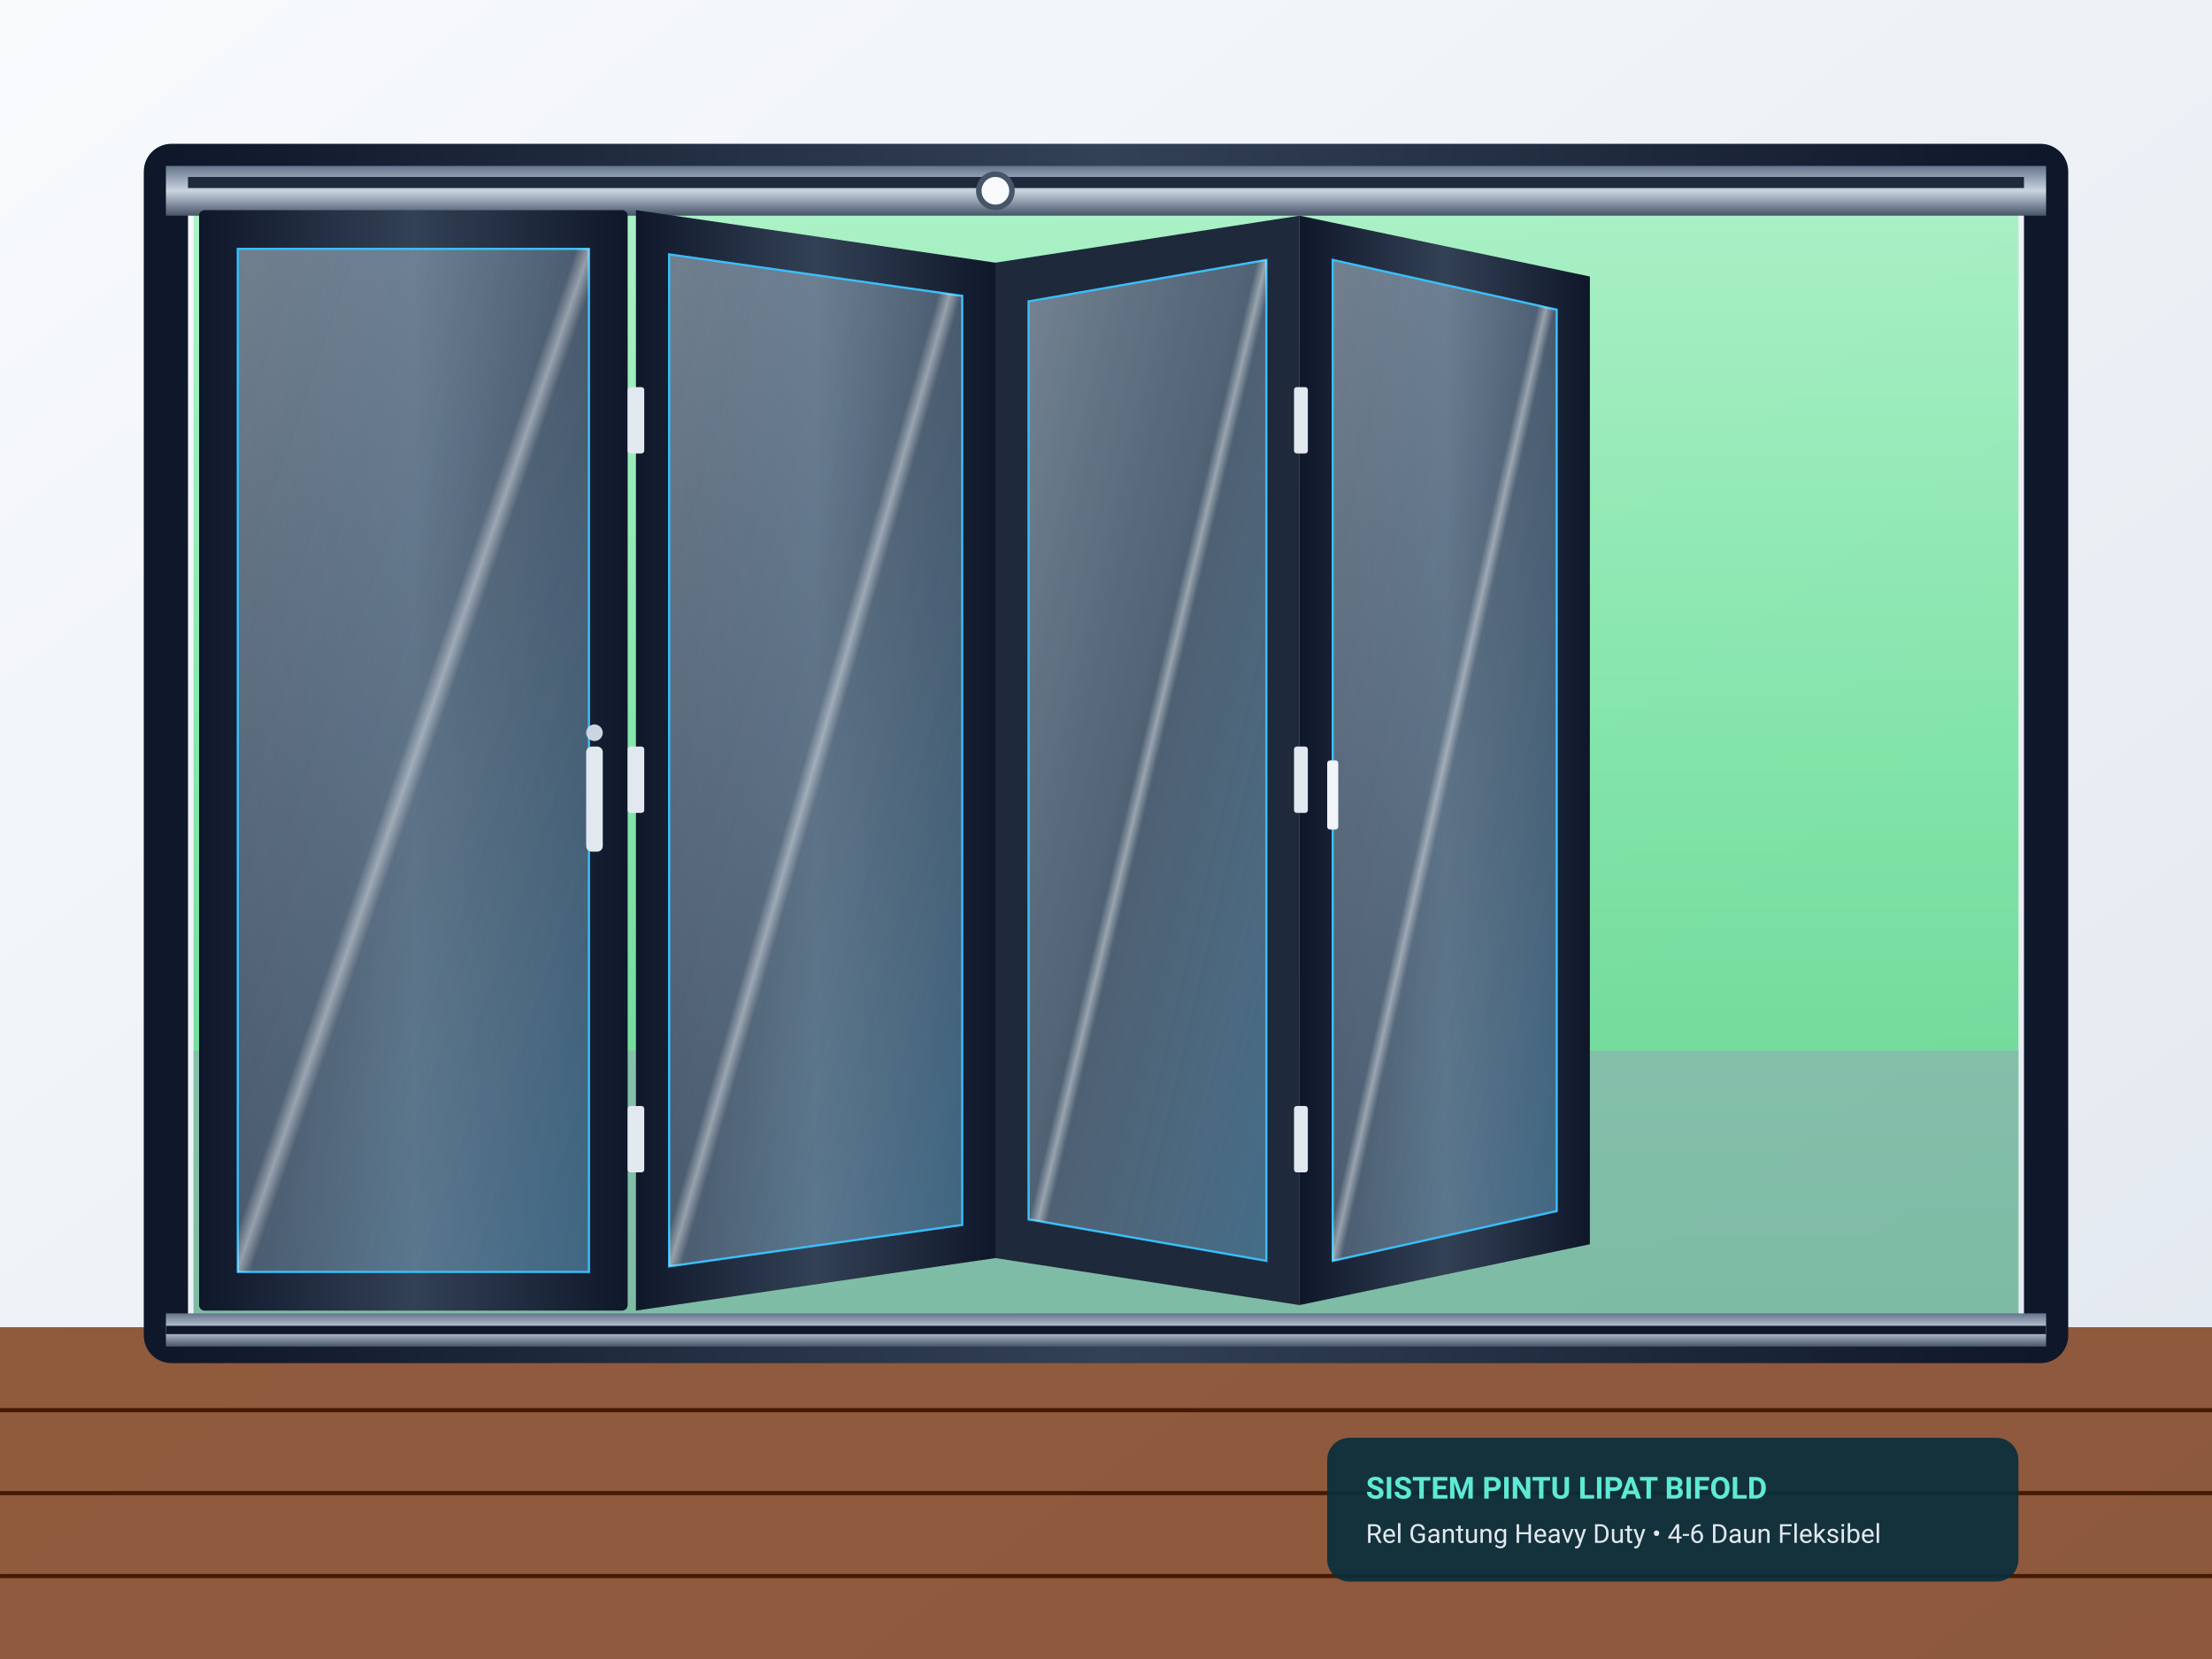
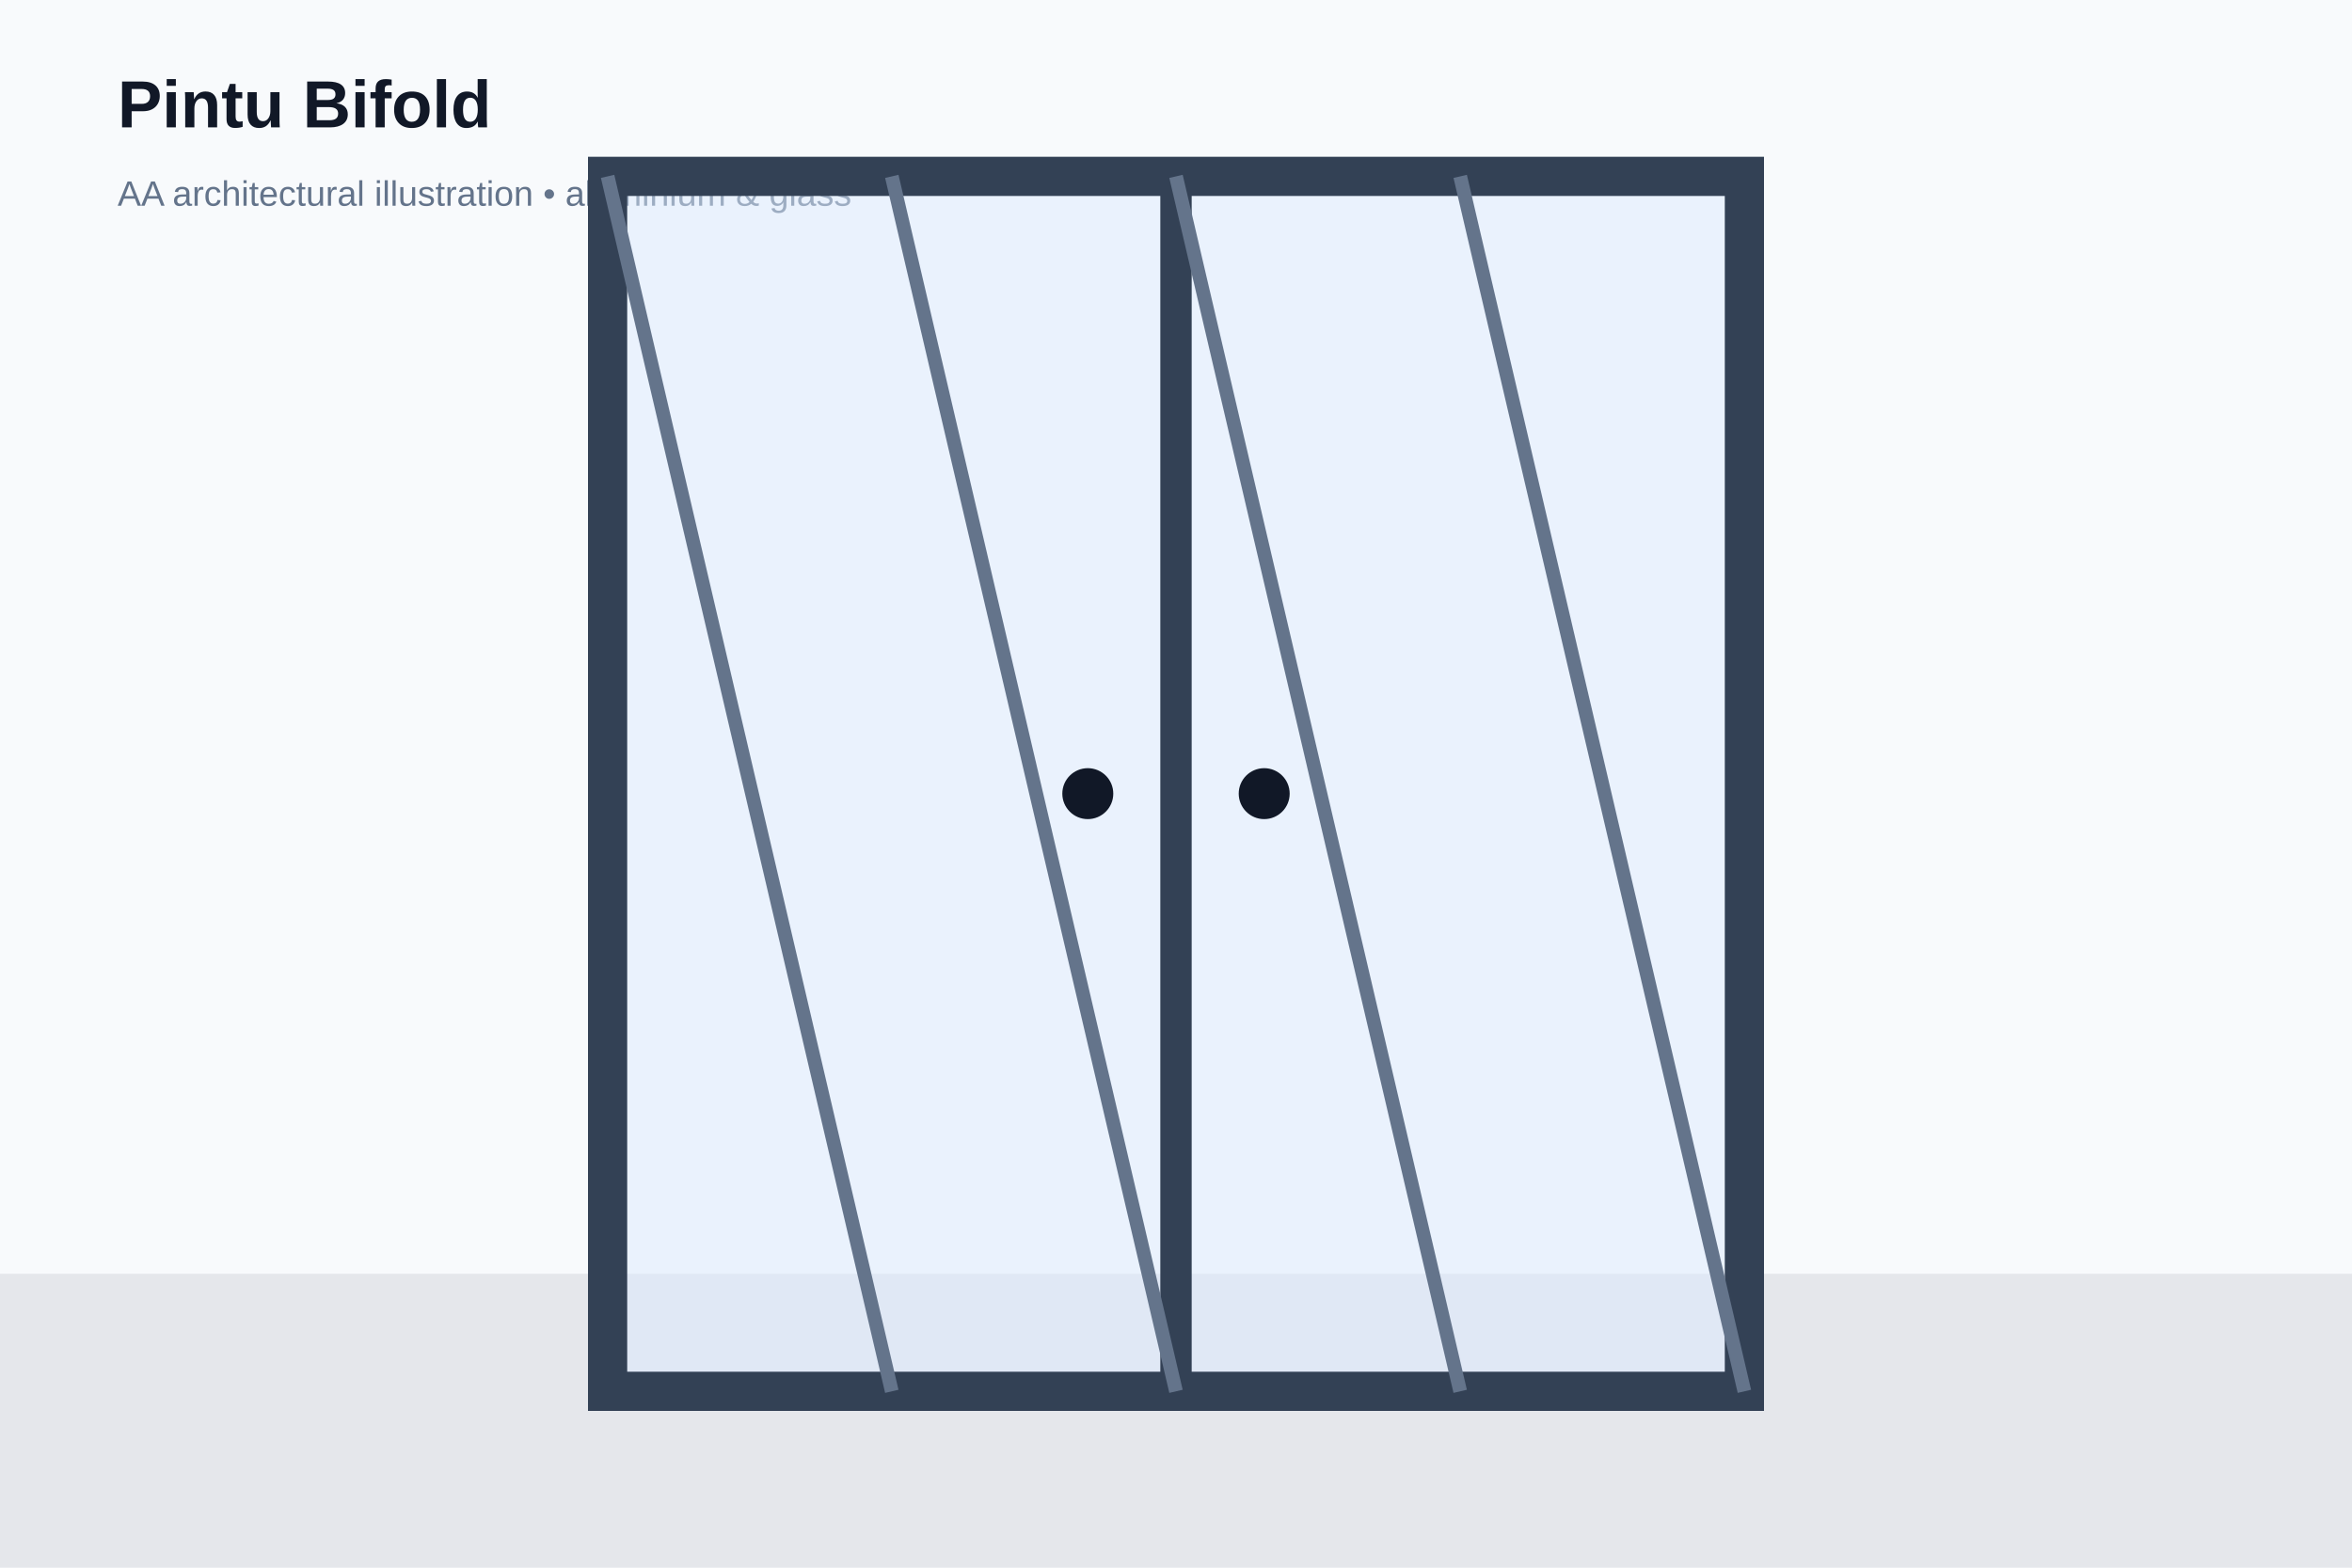
- <svg xmlns="http://www.w3.org/2000/svg" viewBox="0 0 800 600" width="100%" height="100%">
-   <defs>
-     <linearGradient id="wallBg" x1="0" y1="0" x2="1" y2="1">
-       <stop offset="0%" stop-color="#f8fafc" />
-       <stop offset="100%" stop-color="#e2e8f0" />
-     </linearGradient>
-     <linearGradient id="patioBg" x1="0" y1="0" x2="0" y2="1">
-       <stop offset="0%" stop-color="#86efac" />
-       <stop offset="50%" stop-color="#4ade80" />
-       <stop offset="100%" stop-color="#22c55e" />
-     </linearGradient>
-     <linearGradient id="frameDark" x1="0" y1="0" x2="1" y2="0">
-       <stop offset="0%" stop-color="#0f172a" />
-       <stop offset="50%" stop-color="#334155" />
-       <stop offset="100%" stop-color="#0f172a" />
-     </linearGradient>
-     <linearGradient id="glassBifold" x1="0" y1="0" x2="1" y2="1">
-       <stop offset="0%" stop-color="rgba(224, 242, 254, 0.45)" />
-       <stop offset="50%" stop-color="rgba(186, 230, 253, 0.25)" />
-       <stop offset="100%" stop-color="rgba(125, 211, 252, 0.4)" />
-     </linearGradient>
-     <linearGradient id="sheen" x1="0" y1="0" x2="1" y2="1">
-       <stop offset="0%" stop-color="rgba(255, 255, 255, 0)" />
-       <stop offset="48%" stop-color="rgba(255, 255, 255, 0.05)" />
-       <stop offset="50%" stop-color="rgba(255, 255, 255, 0.45)" />
-       <stop offset="52%" stop-color="rgba(255, 255, 255, 0.05)" />
-       <stop offset="100%" stop-color="rgba(255, 255, 255, 0)" />
-     </linearGradient>
-     <linearGradient id="trackMetal" x1="0" y1="0" x2="0" y2="1">
-       <stop offset="0%" stop-color="#64748b" />
-       <stop offset="50%" stop-color="#cbd5e1" />
-       <stop offset="100%" stop-color="#475569" />
-     </linearGradient>
-   </defs>
-   <rect width="800" height="600" fill="url(#wallBg)" />
-   <rect x="0" y="480" width="800" height="120" fill="#78350f" opacity="0.8" />
-   <line x1="0" y1="510" x2="800" y2="510" stroke="#451a03" stroke-width="1.5" />
-   <line x1="0" y1="540" x2="800" y2="540" stroke="#451a03" stroke-width="1.5" />
-   <line x1="0" y1="570" x2="800" y2="570" stroke="#451a03" stroke-width="1.5" />
-   <rect x="70" y="70" width="660" height="410" fill="url(#patioBg)" opacity="0.65" />
-   <rect x="70" y="380" width="660" height="100" fill="#94a3b8" opacity="0.5" />
-   <rect x="60" y="60" width="680" height="425" fill="none" stroke="url(#frameDark)" stroke-width="16" rx="2" />
-   <rect x="60" y="60" width="680" height="18" fill="url(#trackMetal)" />
-   <rect x="68" y="64" width="664" height="4" fill="#1e293b" />
-   <rect x="60" y="475" width="680" height="12" fill="url(#trackMetal)" />
-   <line x1="60" y1="481" x2="740" y2="481" stroke="#0f172a" stroke-width="3" />
-   <g id="panel1">
-     <rect x="72" y="76" width="155" height="398" fill="url(#frameDark)" rx="2" />
-     <rect x="86" y="90" width="127" height="370" fill="url(#glassBifold)" stroke="#38bdf8" stroke-width="0.8" />
-     <rect x="86" y="90" width="127" height="370" fill="url(#sheen)" />
-     <rect x="212" y="270" width="6" height="38" fill="#e2e8f0" rx="2" />
-     <circle cx="215" cy="265" r="3" fill="#cbd5e1" />
-   </g>
-   <g id="panel2">
-     <polygon points="230,76 360,95 360,455 230,474" fill="url(#frameDark)" />
-     <polygon points="242,92 348,107 348,443 242,458" fill="url(#glassBifold)" stroke="#38bdf8" stroke-width="0.8" />
-     <polygon points="242,92 348,107 348,443 242,458" fill="url(#sheen)" />
-     <rect x="227" y="140" width="6" height="24" fill="#e2e8f0" rx="1" />
-     <rect x="227" y="270" width="6" height="24" fill="#e2e8f0" rx="1" />
-     <rect x="227" y="400" width="6" height="24" fill="#e2e8f0" rx="1" />
-   </g>
-   <g id="panel3">
-     <polygon points="360,95 470,78 470,472 360,455" fill="#1e293b" />
-     <polygon points="372,109 458,94 458,456 372,441" fill="url(#glassBifold)" stroke="#38bdf8" stroke-width="0.8" />
-     <polygon points="372,109 458,94 458,456 372,441" fill="url(#sheen)" />
-     <circle cx="360" cy="69" r="6" fill="#f8fafc" stroke="#475569" stroke-width="2" />
-   </g>
-   <g id="panel4">
-     <polygon points="470,78 575,100 575,450 470,472" fill="url(#frameDark)" />
-     <polygon points="482,94 563,112 563,438 482,456" fill="url(#glassBifold)" stroke="#38bdf8" stroke-width="0.8" />
-     <polygon points="482,94 563,112 563,438 482,456" fill="url(#sheen)" />
-     <rect x="480" y="275" width="4" height="25" fill="#f1f5f9" rx="1" />
-     <rect x="468" y="140" width="5" height="24" fill="#e2e8f0" rx="1" />
-     <rect x="468" y="270" width="5" height="24" fill="#e2e8f0" rx="1" />
-     <rect x="468" y="400" width="5" height="24" fill="#e2e8f0" rx="1" />
-   </g>
-   <g transform="translate(480, 520)">
-     <rect width="250" height="52" rx="8" fill="#072e3b" opacity="0.9" />
-     <text x="14" y="22" font-family="-apple-system, BlinkMacSystemFont, 'Segoe UI', Roboto, sans-serif" font-size="11" font-weight="700" fill="#5eead4">SISTEM PINTU LIPAT BIFOLD</text>
-     <text x="14" y="38" font-family="-apple-system, BlinkMacSystemFont, 'Segoe UI', Roboto, sans-serif" font-size="9.5" fill="#e2e8f0">Rel Gantung Heavy Duty • 4-6 Daun Fleksibel</text>
-   </g>
+ <svg xmlns="http://www.w3.org/2000/svg" viewBox="0 0 1200 800">
+   <rect width="1200" height="800" fill="#f8fafc" />
+   <rect x="0" y="650" width="1200" height="150" fill="#e5e7eb" />
+   <text x="60" y="65" font-family="Arial,sans-serif" font-size="34" font-weight="700" fill="#111827">Pintu Bifold</text>
+   <text x="60" y="105" font-family="Arial,sans-serif" font-size="18" fill="#64748b">AA architectural illustration • aluminium &amp; glass</text>
+   <rect x="310" y="90" width="580" height="620" fill="#dbeafe" fill-opacity=".48" stroke="#334155" stroke-width="20" />
+   <path d="M600 90 V710" stroke="#334155" stroke-width="16" />
+   <circle cx="555" cy="405" r="13" fill="#111827" />
+   <circle cx="645" cy="405" r="13" fill="#111827" />
+   <path d="M310 90 L455 710 M455 90 L600 710 M600 90 L745 710 M745 90 L890 710" stroke="#64748b" stroke-width="7" />
</svg>
